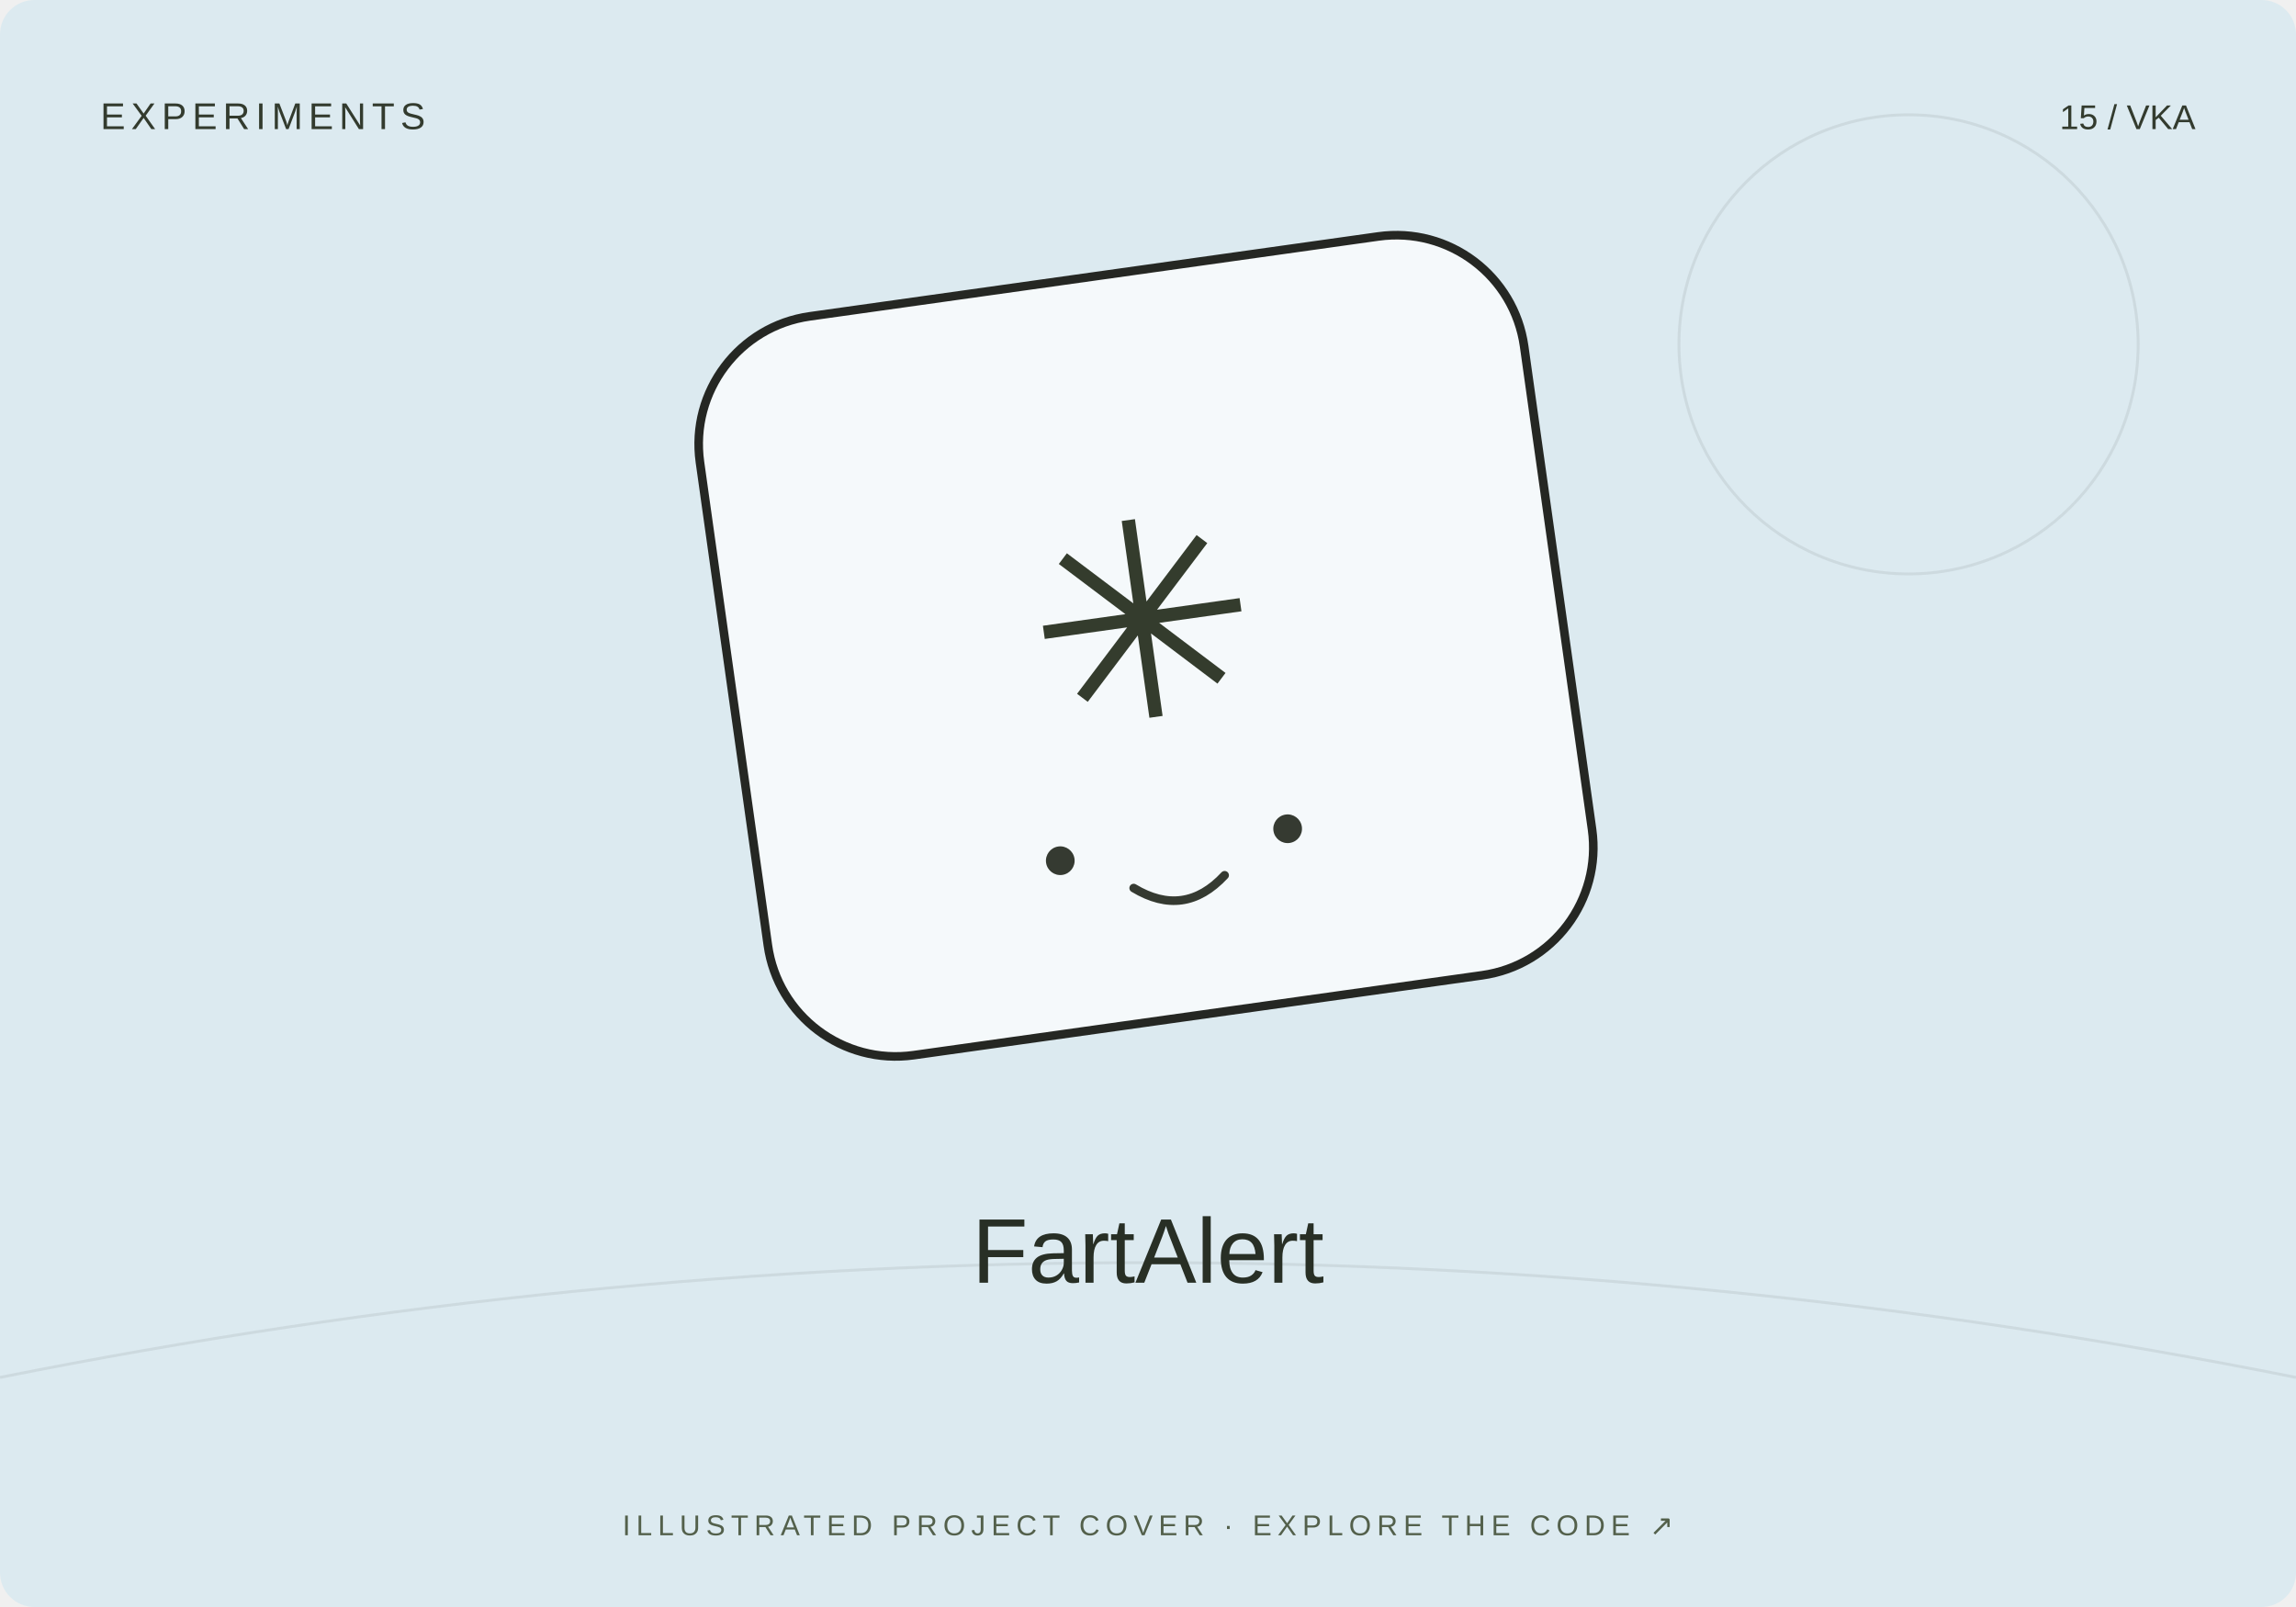
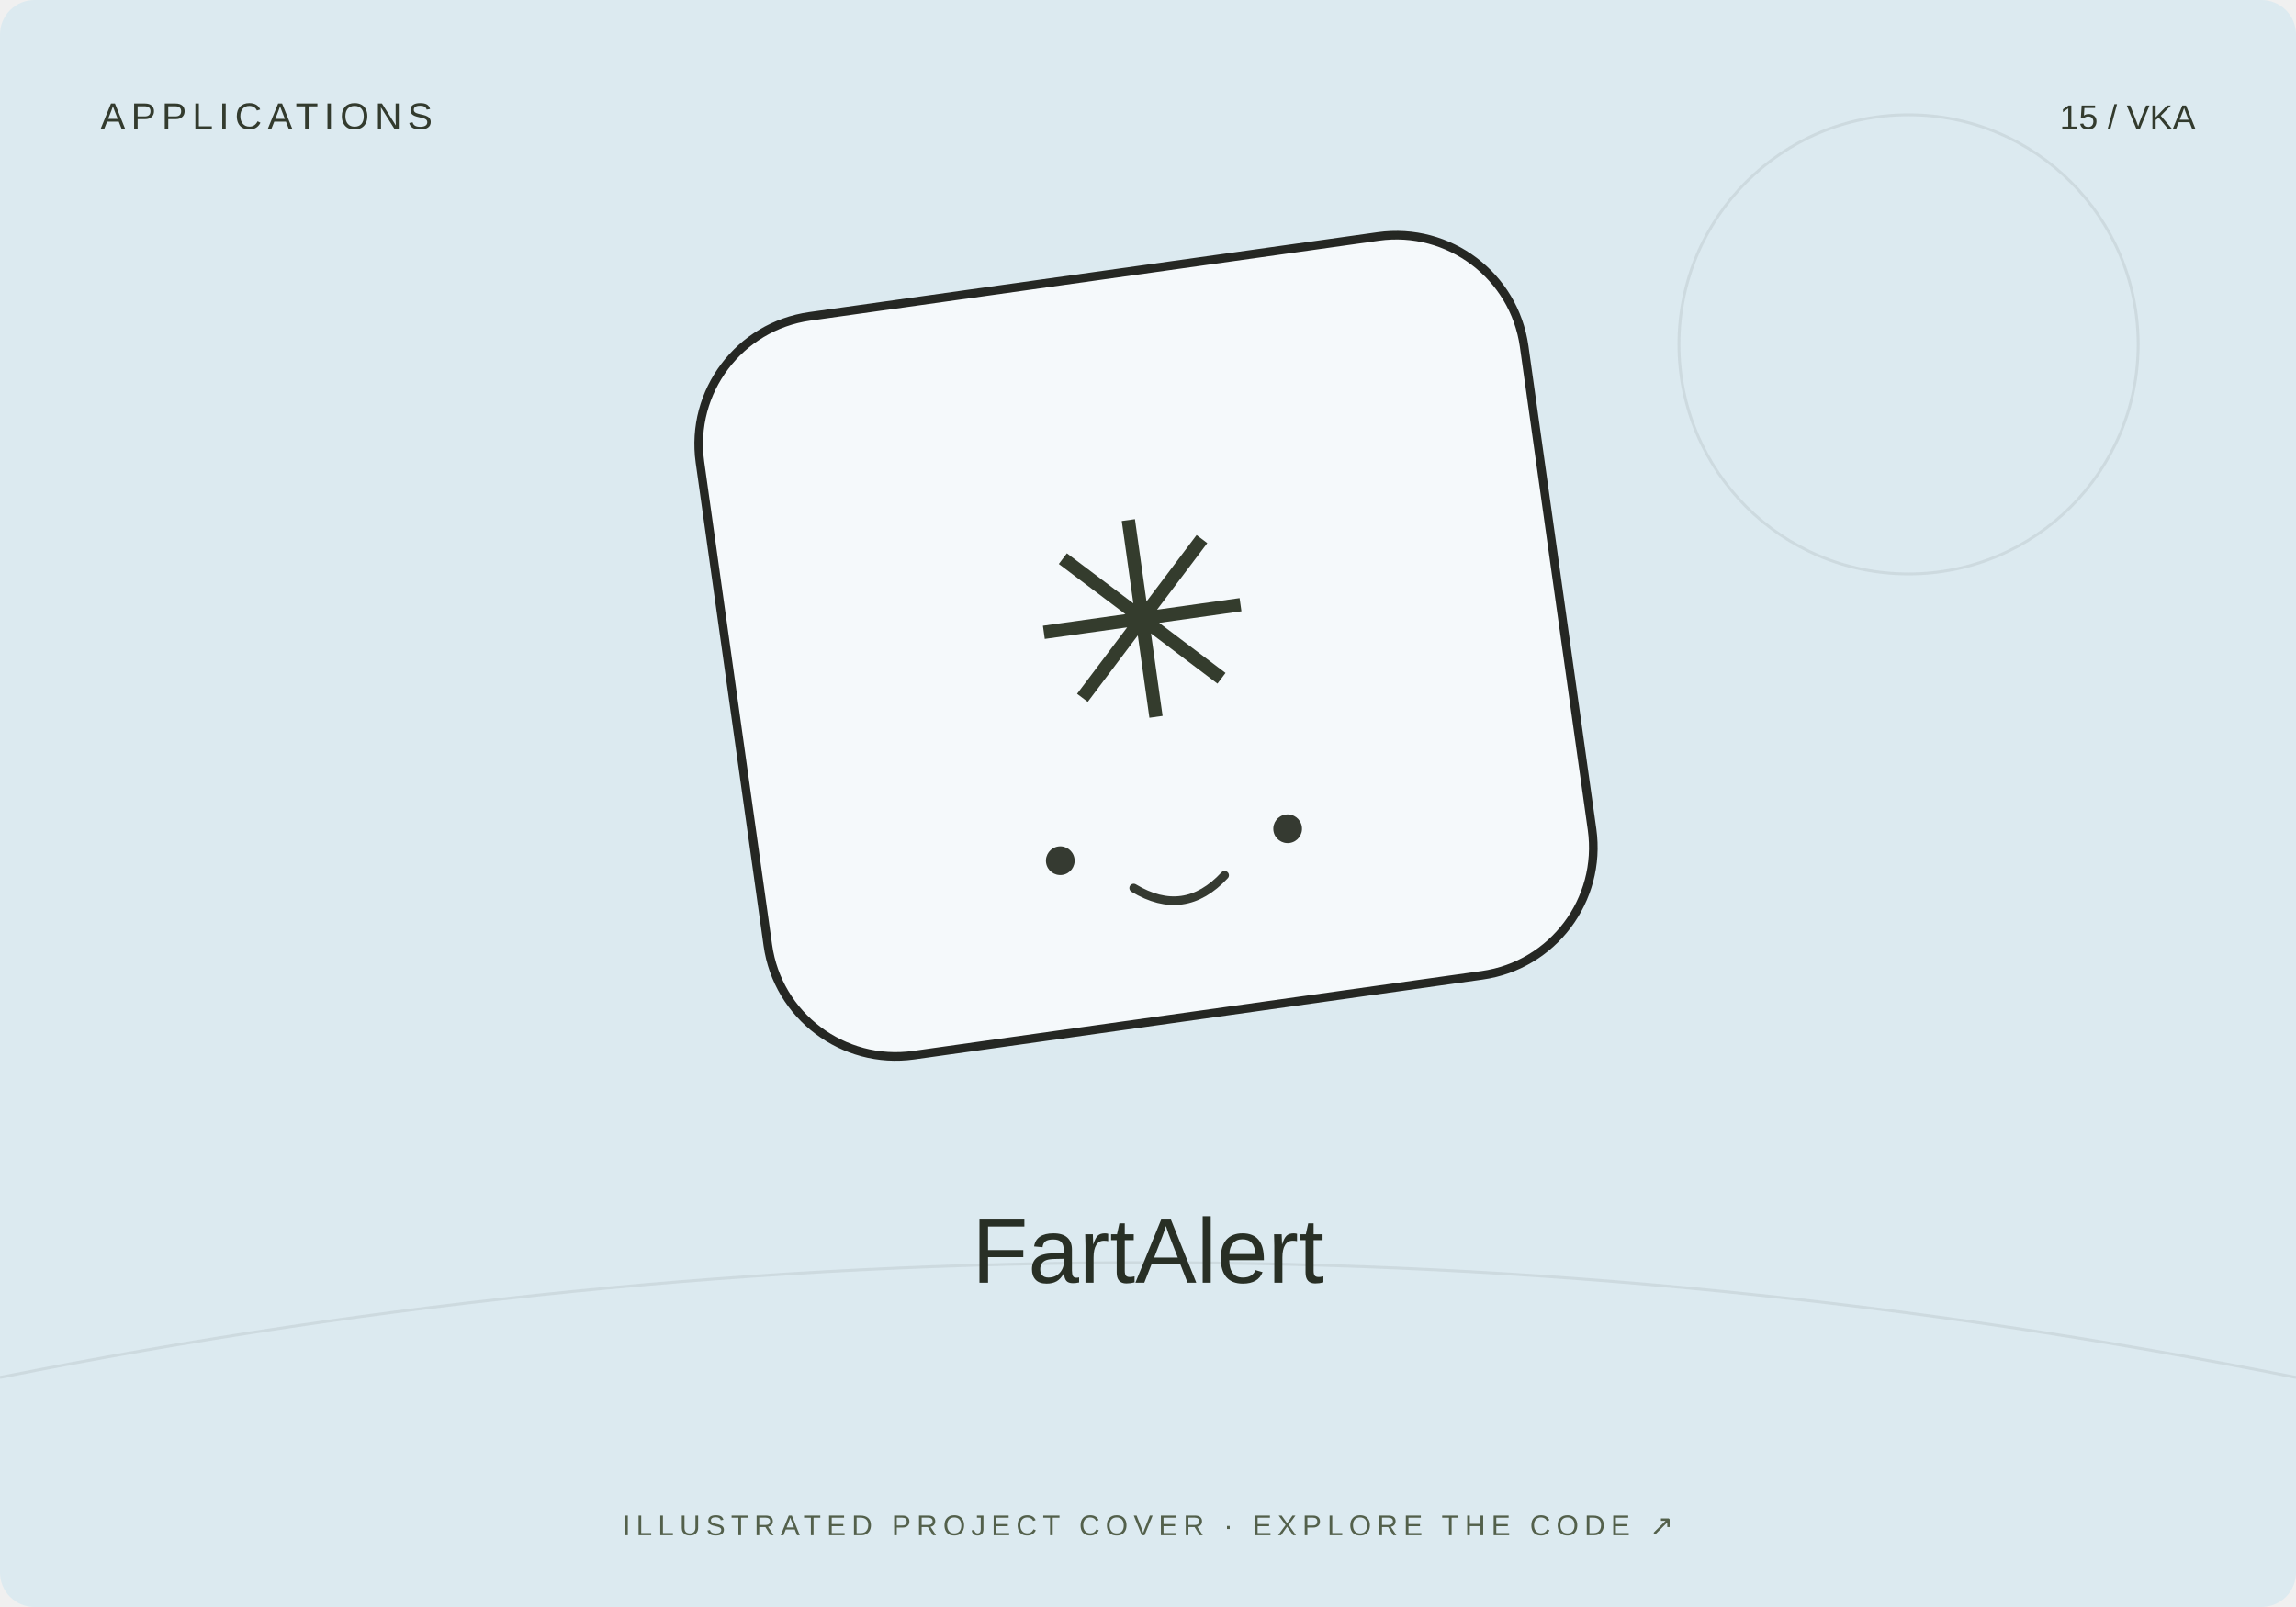
<svg xmlns="http://www.w3.org/2000/svg" width="800" height="560" viewBox="0 0 800 560">
  <rect width="800" height="560" rx="12" fill="#dceaf0" />
  <path d="M0 480Q400 400 800 480" stroke="#20231f" stroke-opacity=".08" fill="none" />
  <circle cx="665" cy="120" r="80" fill="none" stroke="#20231f" stroke-opacity=".08" />
  <g transform="translate(400 230) rotate(-8)">
    <rect x="-145" y="-135" width="290" height="260" rx="45" fill="#fff" fill-opacity=".7" stroke="#252723" stroke-width="3" />
    <text y="20" text-anchor="middle" font-family="Arial,sans-serif" font-size="95" fill="#343c2d">✳</text>
    <circle cx="-40" cy="65" r="5" fill="#353a31" />
    <circle cx="40" cy="65" r="5" fill="#353a31" />
    <path d="M-16 78q16 13 32 0" fill="none" stroke="#353a31" stroke-width="3" stroke-linecap="round" />
  </g>
-   <text x="35" y="45" font-size="13" font-family="Arial,sans-serif" fill="#333b2e" letter-spacing="2">EXPERIMENTS</text>
+   <text x="35" y="45" font-size="13" font-family="Arial,sans-serif" fill="#333b2e" letter-spacing="2">APPLICATIONS</text>
  <text x="765" y="45" text-anchor="end" font-size="12" font-family="Arial,sans-serif" fill="#333b2e">15 / VKA</text>
  <text x="400" y="447" text-anchor="middle" font-family="Arial,sans-serif" font-size="32" fill="#282f25">FartAlert</text>
  <text x="400" y="535" text-anchor="middle" font-family="Arial,sans-serif" font-size="10" fill="#53604b" letter-spacing="2">ILLUSTRATED PROJECT COVER · EXPLORE THE CODE ↗</text>
</svg>
